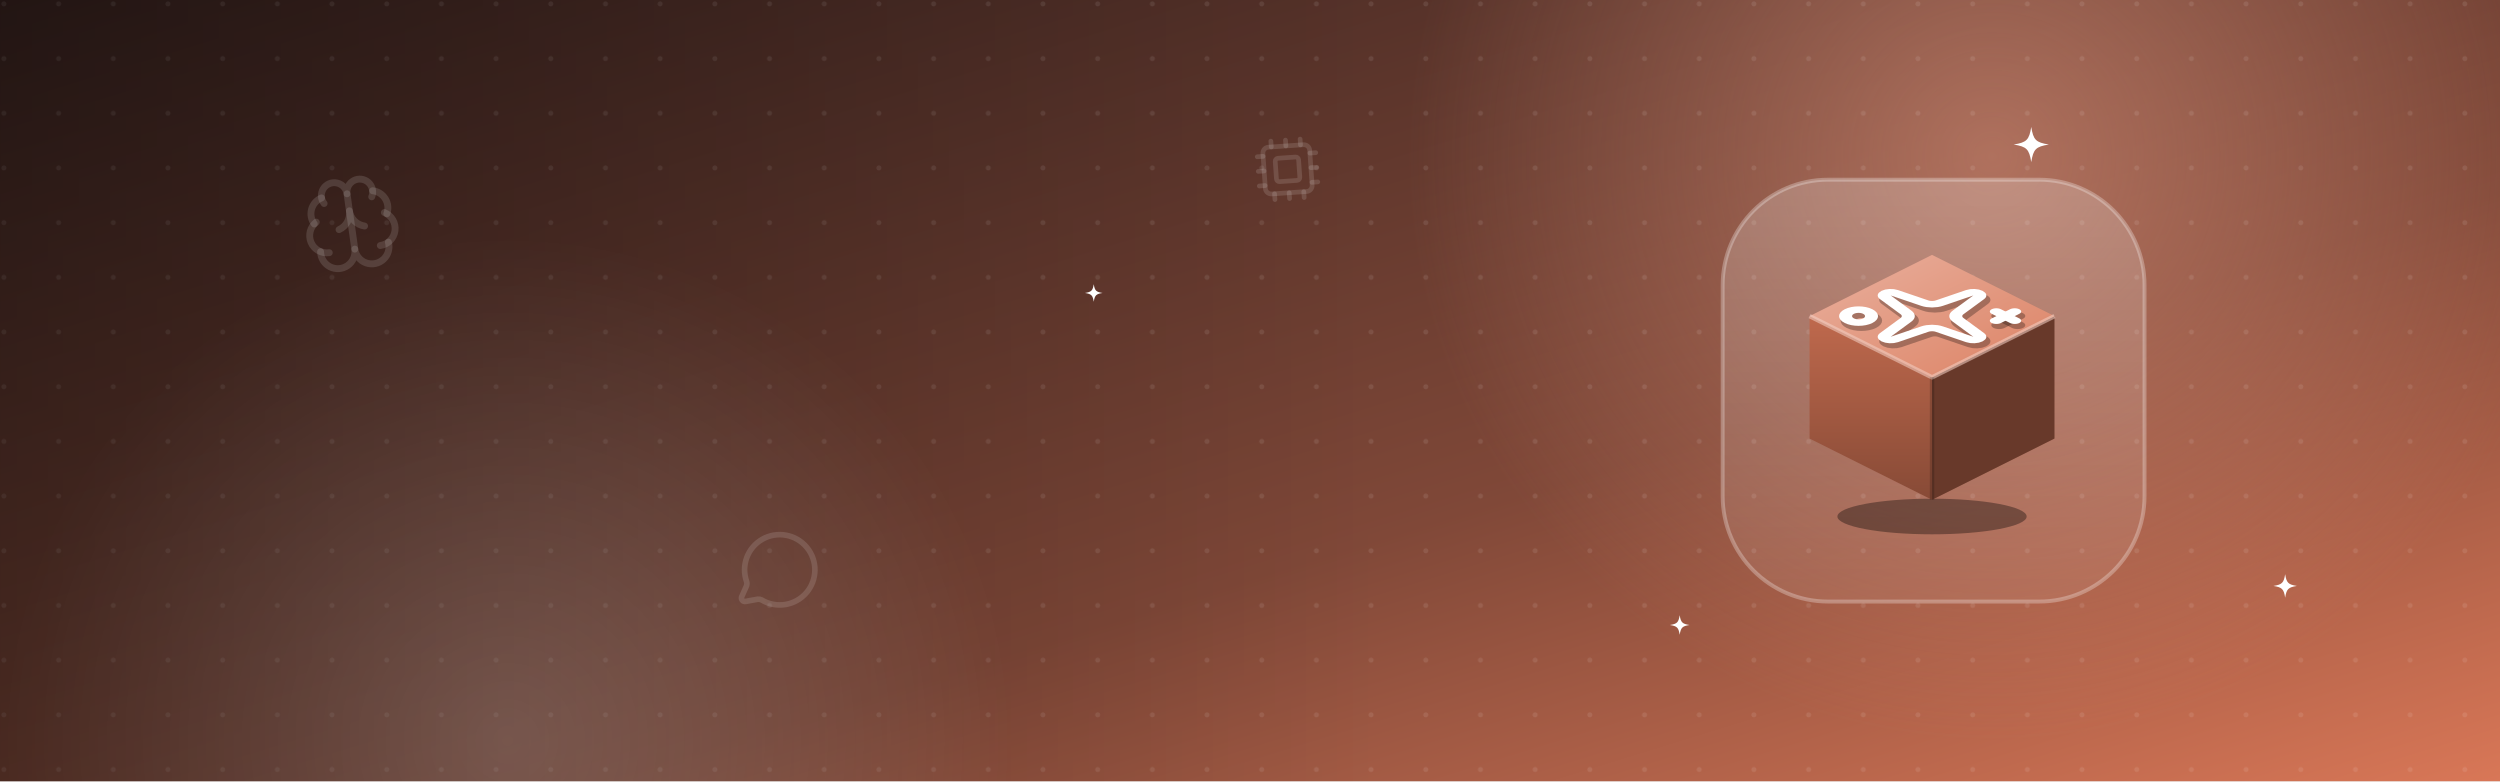
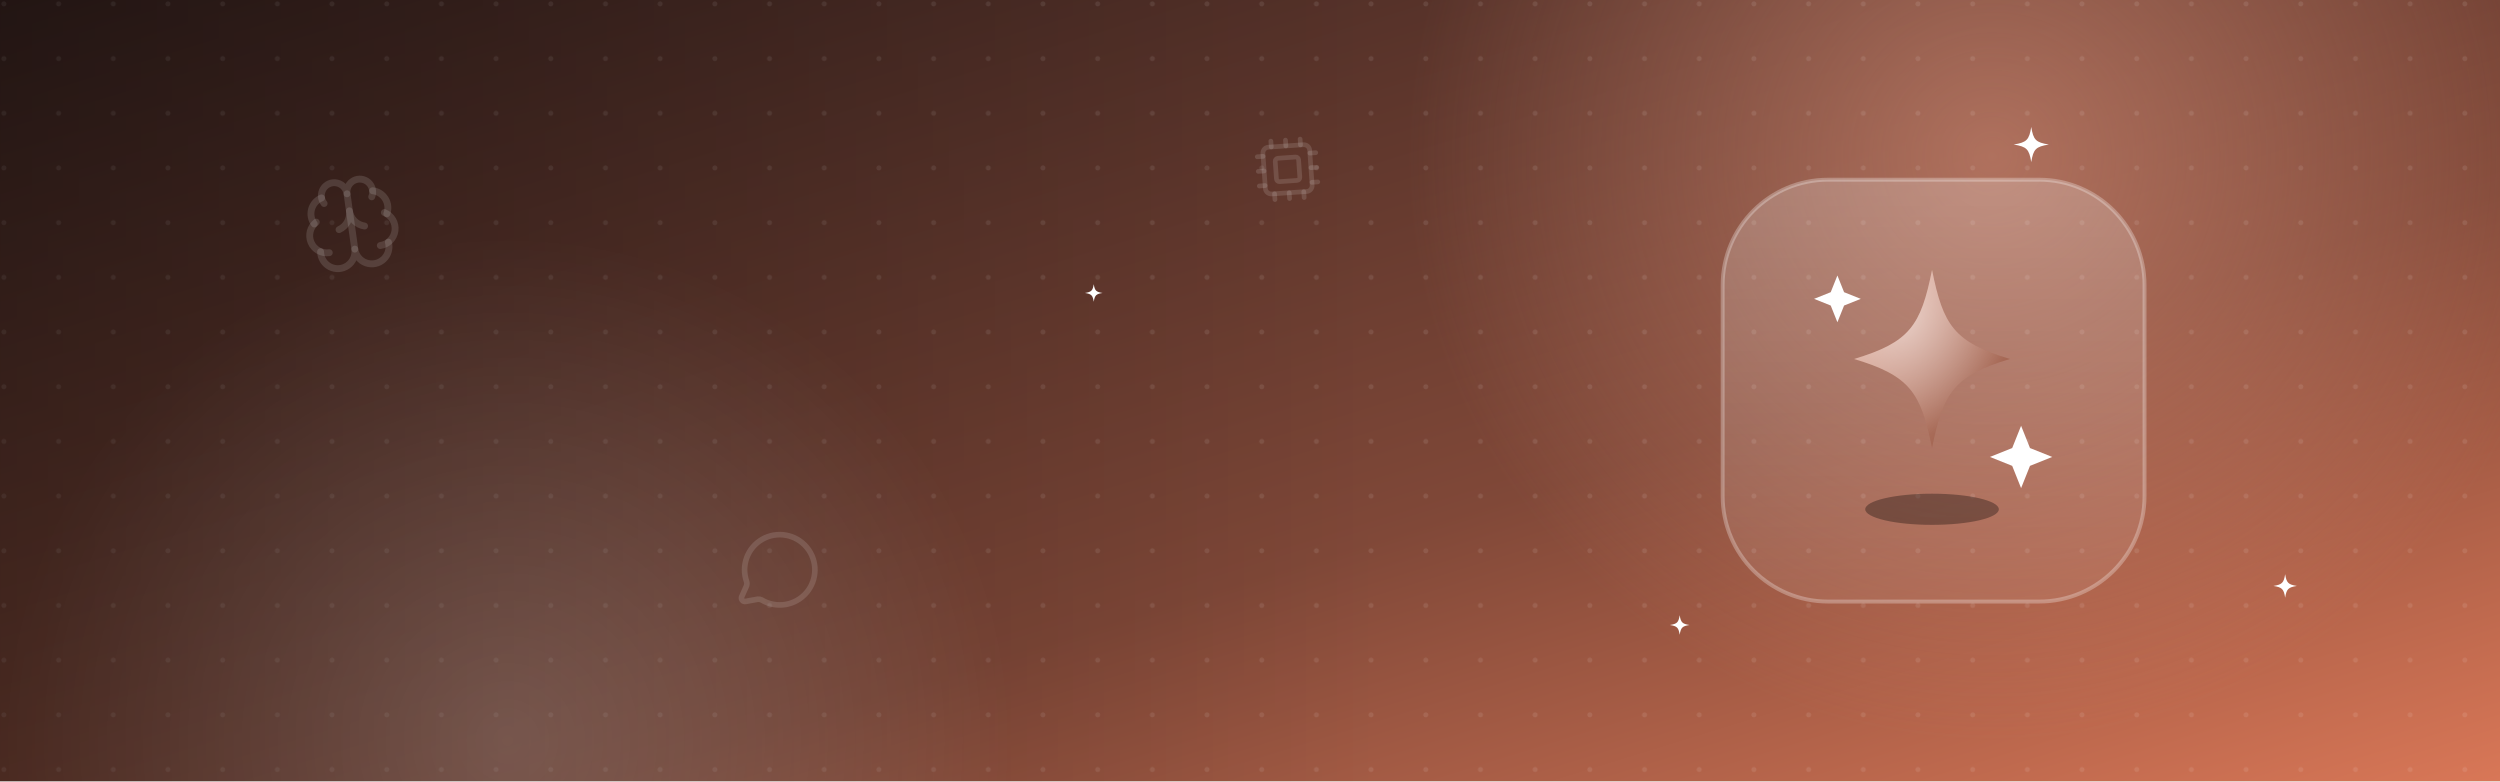
<svg xmlns="http://www.w3.org/2000/svg" viewBox="0 0 1280 400" role="img" aria-hidden="true">
  <defs>
    <linearGradient id="bg" x1="0" y1="0" x2="1" y2="1">
      <stop offset="0" stop-color="#34201d" />
      <stop offset=".62" stop-color="#804838" />
      <stop offset="1" stop-color="#d97757" />
    </linearGradient>
    <radialGradient id="o1">
      <stop offset="0" stop-color="#e39981" stop-opacity=".55" />
      <stop offset="1" stop-color="#e39981" stop-opacity="0" />
    </radialGradient>
    <radialGradient id="o2">
      <stop offset="0" stop-color="#ffffff" stop-opacity=".22" />
      <stop offset="1" stop-color="#ffffff" stop-opacity="0" />
    </radialGradient>
    <pattern id="dots" width="28" height="28" patternUnits="userSpaceOnUse">
      <circle cx="2" cy="2" r="1.3" fill="#ffffff" fill-opacity=".09" />
    </pattern>
    <linearGradient id="glass" x1="0" y1="0" x2="0" y2="1">
      <stop offset="0" stop-color="#ffffff" stop-opacity=".22" />
      <stop offset="1" stop-color="#ffffff" stop-opacity=".06" />
    </linearGradient>
    <linearGradient id="fade" x1="0" y1="0" x2="1" y2="0">
      <stop offset="0" stop-color="#000" stop-opacity=".35" />
      <stop offset=".55" stop-color="#000" stop-opacity="0" />
    </linearGradient>
-     <linearGradient id="bbt" x1="0" y1="0" x2="1" y2="1">
-       <stop offset="0" stop-color="#e9b09e" />
-       <stop offset="1" stop-color="#dc8264" />
+     <linearGradient id="bbm" x1="0" y1="0" x2="1" y2="1">
+       <stop offset="0" stop-color="#eab4a3" />
+       <stop offset="1" stop-color="#8d4d39" />
    </linearGradient>
-     <linearGradient id="bbl" x1="0" y1="0" x2="0" y2="1">
-       <stop offset="0" stop-color="#bf694d" />
-       <stop offset="1" stop-color="#874a36" />
+     <linearGradient id="bbv" x1="0" y1="0" x2="0" y2="1">
+       <stop offset="0" stop-color="#eab4a3" />
+       <stop offset="1" stop-color="#d97757" />
    </linearGradient>
-     <linearGradient id="bbsh" x1="0" y1="0" x2="1" y2="0">
+     <linearGradient id="bbw" x1="0" y1="0" x2="0" y2="1">
+       <stop offset="0" stop-color="#ffffff" />
+       <stop offset="1" stop-color="#dfe5ee" />
+     </linearGradient>
+     <linearGradient id="bbg" x1="0" y1="0" x2="0" y2="1">
+       <stop offset="0" stop-color="#ffe08a" />
+       <stop offset="1" stop-color="#f2a62b" />
+     </linearGradient>
+     <radialGradient id="bbh" cx=".3" cy=".25" r=".7">
+       <stop offset="0" stop-color="#fff" stop-opacity=".55" />
+       <stop offset="1" stop-color="#fff" stop-opacity="0" />
+     </radialGradient>
+     <linearGradient id="bbs" x1="0" y1="0" x2="1" y2="0">
      <stop offset="0" stop-color="#fff" stop-opacity="0" />
-       <stop offset=".5" stop-color="#fff" stop-opacity=".55" />
+       <stop offset=".5" stop-color="#fff" stop-opacity=".6" />
      <stop offset="1" stop-color="#fff" stop-opacity="0" />
    </linearGradient>
-     <clipPath id="bbc">
-       <path d="M32 10 L54 21 L32 32 L10 21 Z" />
-     </clipPath>
  </defs>
  <style>.b1,.b2,.f,.s,.k{transform-box:fill-box;transform-origin:50% 50%}
@keyframes b1{to{transform:translate(-90px,40px) scale(1.15)}}@keyframes b2{to{transform:translate(70px,-30px) scale(.9)}}
@keyframes f{0%,100%{transform:translateY(0)}50%{transform:translateY(-10px)}}
@keyframes s{0%,100%{opacity:.25;transform:scale(.5) rotate(0)}50%{opacity:.95;transform:scale(1) rotate(45deg)}}
@keyframes k{0%,100%{transform:translateY(0)}50%{transform:translateY(-6px)}}
.b1{animation:b1 16s ease-in-out infinite alternate}.b2{animation:b2 19s ease-in-out infinite alternate}
.f{animation:f 9s ease-in-out infinite}.f1{animation-duration:11s;animation-delay:-3s}.f2{animation-duration:13s;animation-delay:-6s}
.s{animation:s 3.4s ease-in-out infinite}.k{animation:k 6s ease-in-out infinite}
- @media (prefers-reduced-motion:reduce){.b1,.b2,.f,.s,.k{animation:none!important}}.bbbob,.bbshadow{transform-box:fill-box;transform-origin:50% 50%}@keyframes bbb{0%,100%{transform:translateY(0)}50%{transform:translateY(-2.2px)}}@keyframes bbsd{0%,100%{transform:scaleX(1);opacity:.35}50%{transform:scaleX(.86);opacity:.22}}@keyframes bbs{0%,55%{transform:translateX(0)}100%{transform:translateX(78px)}}@keyframes bbg{0%,100%{opacity:.9}50%{opacity:1}}.bbbob{animation:bbb 4.2s ease-in-out infinite}.bbshadow{animation:bbsd 4.2s ease-in-out infinite}.bbshine{animation:bbs 5.5s ease-in-out infinite}.bbglow{animation:bbg 4.2s ease-in-out infinite}</style>
+ @media (prefers-reduced-motion:reduce){.b1,.b2,.f,.s,.k{animation:none!important}}.bbfl,.bbpu,.bbbl,.bbsp,.bbwg,.bbri,.bbsd,.bbpop{transform-box:fill-box;transform-origin:50% 50%}.bbgr{transform-box:fill-box;transform-origin:50% 100%}@keyframes bbfl{0%,100%{transform:translateY(0)}50%{transform:translateY(-2px)}}.bbfl{animation:bbfl 4.2s ease-in-out infinite}@keyframes bbsd{0%,100%{transform:scaleX(1);opacity:.32}50%{transform:scaleX(.85);opacity:.2}}.bbsd{animation:bbsd 4.2s ease-in-out infinite}@keyframes bbpu{0%,100%{opacity:.55}50%{opacity:1}}.bbpu{animation:bbpu 2.4s ease-in-out infinite}@keyframes bbbl{0%,44%,56%,100%{opacity:1}50%{opacity:.15}}.bbbl{animation:bbbl 3s steps(1,end) infinite}@keyframes bbsp{to{transform:rotate(360deg)}}.bbsp{animation:bbsp 14s linear infinite}@keyframes bbwg{0%,100%{transform:rotate(-6deg)}50%{transform:rotate(6deg)}}.bbwg{animation:bbwg 3.4s ease-in-out infinite}@keyframes bbri{0%{transform:translateY(2px);opacity:.7}100%{transform:translateY(-3.5px);opacity:1}}.bbri{animation:bbri 1.6s ease-in-out infinite alternate}@keyframes bbgr{0%,100%{transform:scaleY(.55)}50%{transform:scaleY(1)}}.bbgr{animation:bbgr 2.8s ease-in-out infinite}@keyframes bbpop{0%,100%{transform:scale(.9)}50%{transform:scale(1.08)}}.bbpop{animation:bbpop 2.6s ease-in-out infinite}@keyframes bbsh{0%,60%{transform:translateX(-30px)}100%{transform:translateX(70px)}}.bbsh{animation:bbsh 5s ease-in-out infinite}@keyframes bbdash{to{stroke-dashoffset:-40}}.bbdash{animation:bbdash 2.4s linear infinite}@keyframes bbsw{0%,100%{transform:rotate(-50deg)}50%{transform:rotate(35deg)}}</style>
  <rect width="1280" height="400" fill="url(#bg)" />
  <circle class="b1" cx="1020" cy="80" r="300" fill="url(#o1)" />
  <circle class="b2" cx="260" cy="380" r="260" fill="url(#o2)" />
  <rect width="1280" height="400" fill="url(#dots)" />
  <rect width="1280" height="400" fill="url(#fade)" />
  <g transform="translate(150 92) rotate(-8) scale(2.2)">
    <g class="f f0" fill="none" stroke="#ffffff" stroke-opacity=".13" stroke-width="1.6" stroke-linecap="round" stroke-linejoin="round">
      <path d="M12 18V5" />
      <path d="M15 13a4.17 4.17 0 0 1-3-4 4.17 4.17 0 0 1-3 4" />
      <path d="M17.598 6.5A3 3 0 1 0 12 5a3 3 0 1 0-5.598 1.5" />
      <path d="M17.997 5.125a4 4 0 0 1 2.526 5.77" />
      <path d="M18 18a4 4 0 0 0 2-7.464" />
      <path d="M19.967 17.483A4 4 0 1 1 12 18a4 4 0 1 1-7.967-.517" />
      <path d="M6 18a4 4 0 0 1-2-7.464" />
      <path d="M6.003 5.125a4 4 0 0 0-2.526 5.77" />
    </g>
  </g>
  <g transform="translate(380 268) rotate(6) scale(1.8)">
    <g class="f f1" fill="none" stroke="#ffffff" stroke-opacity=".13" stroke-width="1.6" stroke-linecap="round" stroke-linejoin="round">
      <path d="M2.992 16.342a2 2 0 0 1 .094 1.167l-1.065 3.29a1 1 0 0 0 1.236 1.168l3.413-.998a2 2 0 0 1 1.099.092 10 10 0 1 0-4.777-4.719" />
    </g>
  </g>
  <g transform="translate(640 70) rotate(-4) scale(1.5)">
    <g class="f f2" fill="none" stroke="#ffffff" stroke-opacity=".13" stroke-width="1.6" stroke-linecap="round" stroke-linejoin="round">
      <path d="M12 20v2" />
      <path d="M12 2v2" />
      <path d="M17 20v2" />
      <path d="M17 2v2" />
      <path d="M2 12h2" />
      <path d="M2 17h2" />
      <path d="M2 7h2" />
      <path d="M20 12h2" />
      <path d="M20 17h2" />
      <path d="M20 7h2" />
      <path d="M7 20v2" />
      <path d="M7 2v2" />
      <rect x="4" y="4" width="16" height="16" rx="2" />
      <rect x="8" y="8" width="8" height="8" rx="1" />
    </g>
  </g>
  <g class="k">
    <rect x="882" y="92" width="216" height="216" rx="54" fill="url(#glass)" stroke="#ffffff" stroke-opacity=".28" stroke-width="2" />
-     <g transform="translate(898 102) scale(2.85)">
-       <g class="bbbob">
-         <ellipse cx="32" cy="57" rx="17" ry="3.2" fill="#000" opacity=".35" class="bbshadow" />
-         <path d="M10 21 L32 32 V54 L10 43 Z" fill="url(#bbl)" />
-         <path d="M54 21 L32 32 V54 L54 43 Z" fill="#68392a" />
-         <path d="M32 10 L54 21 L32 32 L10 21 Z" fill="url(#bbt)" />
-         <path d="M10 21 L32 32 L54 21" fill="none" stroke="#f2cfc4" stroke-opacity=".55" stroke-width=".8" stroke-linejoin="round" />
-         <path d="M32 32 V54" stroke="#000" stroke-opacity=".18" stroke-width=".8" />
-         <g clip-path="url(#bbc)">
-           <rect class="bbshine" x="-14" y="6" width="14" height="30" fill="url(#bbsh)" transform="skewX(-25)" />
+     <g transform="translate(898 104) scale(2.85)">
+       <ellipse class="bbsd" cx="32" cy="55" rx="12" ry="2.8" fill="#000" opacity=".32" />
+       <g class="bbfl">
+         <g class="bbsp">
+           <path d="M32 8c2 10 4 13 14 16-10 3-12 6-14 16-2-10-4-13-14-16 10-3 12-6 14-16z" fill="url(#bbm)" transform="translate(0 4)" />
        </g>
-         <g transform="translate(.5 .8)">
-           <g transform="matrix(0.825 0.4125 -0.825 0.4125 32 11.100)" fill="none" stroke="#000" stroke-opacity=".28" stroke-width="2.4" stroke-linecap="round" stroke-linejoin="round">
-             <path d="M11.017 2.814a1 1 0 0 1 1.966 0l1.051 5.558a2 2 0 0 0 1.594 1.594l5.558 1.051a1 1 0 0 1 0 1.966l-5.558 1.051a2 2 0 0 0-1.594 1.594l-1.051 5.558a1 1 0 0 1-1.966 0l-1.051-5.558a2 2 0 0 0-1.594-1.594l-5.558-1.051a1 1 0 0 1 0-1.966l5.558-1.051a2 2 0 0 0 1.594-1.594z" />
-             <path d="M20 2v4" />
-             <path d="M22 4h-4" />
-             <circle cx="4" cy="20" r="2" />
-           </g>
-         </g>
-         <g class="bbglow" transform="matrix(0.825 0.4125 -0.825 0.4125 32 11.100)" fill="none" stroke="#fff" stroke-width="2" stroke-linecap="round" stroke-linejoin="round">
-           <path d="M11.017 2.814a1 1 0 0 1 1.966 0l1.051 5.558a2 2 0 0 0 1.594 1.594l5.558 1.051a1 1 0 0 1 0 1.966l-5.558 1.051a2 2 0 0 0-1.594 1.594l-1.051 5.558a1 1 0 0 1-1.966 0l-1.051-5.558a2 2 0 0 0-1.594-1.594l-5.558-1.051a1 1 0 0 1 0-1.966l5.558-1.051a2 2 0 0 0 1.594-1.594z" />
-           <path d="M20 2v4" />
-           <path d="M22 4h-4" />
-           <circle cx="4" cy="20" r="2" />
-         </g>
+         <path d="M32 12c2 10 4 13 14 16-10 3-12 6-14 16-2-10-4-13-14-16 10-3 12-6 14-16z" fill="url(#bbh)" />
+       </g>
+       <g fill="#fff">
+         <path class="bbpop" d="M48 40l1.6 4 4 1.6-4 1.6-1.6 4-1.6-4-4-1.6 4-1.6z" />
+         <path class="bbpop" style="animation-delay:1s" d="M15 13l1.2 3 3 1.2-3 1.2-1.2 3-1.2-3-3-1.2 3-1.2z" />
      </g>
    </g>
  </g>
  <g transform="translate(1040 74) scale(0.9)">
    <path class="s" style="animation-delay:0s" d="M0 -10 C1.2 -2.6 2.6 -1.2 10 0 C2.6 1.2 1.2 2.6 0 10 C-1.2 2.6 -2.6 1.2 -10 0 C-2.6 -1.2 -1.2 -2.6 0 -10Z" fill="#ffffff" />
  </g>
  <g transform="translate(1170 300) scale(0.6)">
    <path class="s" style="animation-delay:1.1s" d="M0 -10 C1.2 -2.6 2.6 -1.2 10 0 C2.6 1.2 1.2 2.6 0 10 C-1.2 2.6 -2.6 1.2 -10 0 C-2.6 -1.2 -1.2 -2.6 0 -10Z" fill="#ffffff" />
  </g>
  <g transform="translate(860 320) scale(0.5)">
    <path class="s" style="animation-delay:2.2s" d="M0 -10 C1.2 -2.6 2.6 -1.2 10 0 C2.6 1.2 1.2 2.6 0 10 C-1.2 2.6 -2.6 1.2 -10 0 C-2.6 -1.2 -1.2 -2.6 0 -10Z" fill="#ffffff" />
  </g>
  <g transform="translate(560 150) scale(0.45)">
    <path class="s" style="animation-delay:0.6s" d="M0 -10 C1.2 -2.6 2.6 -1.2 10 0 C2.6 1.2 1.2 2.6 0 10 C-1.2 2.6 -2.6 1.2 -10 0 C-2.6 -1.2 -1.2 -2.6 0 -10Z" fill="#ffffff" />
  </g>
</svg>
